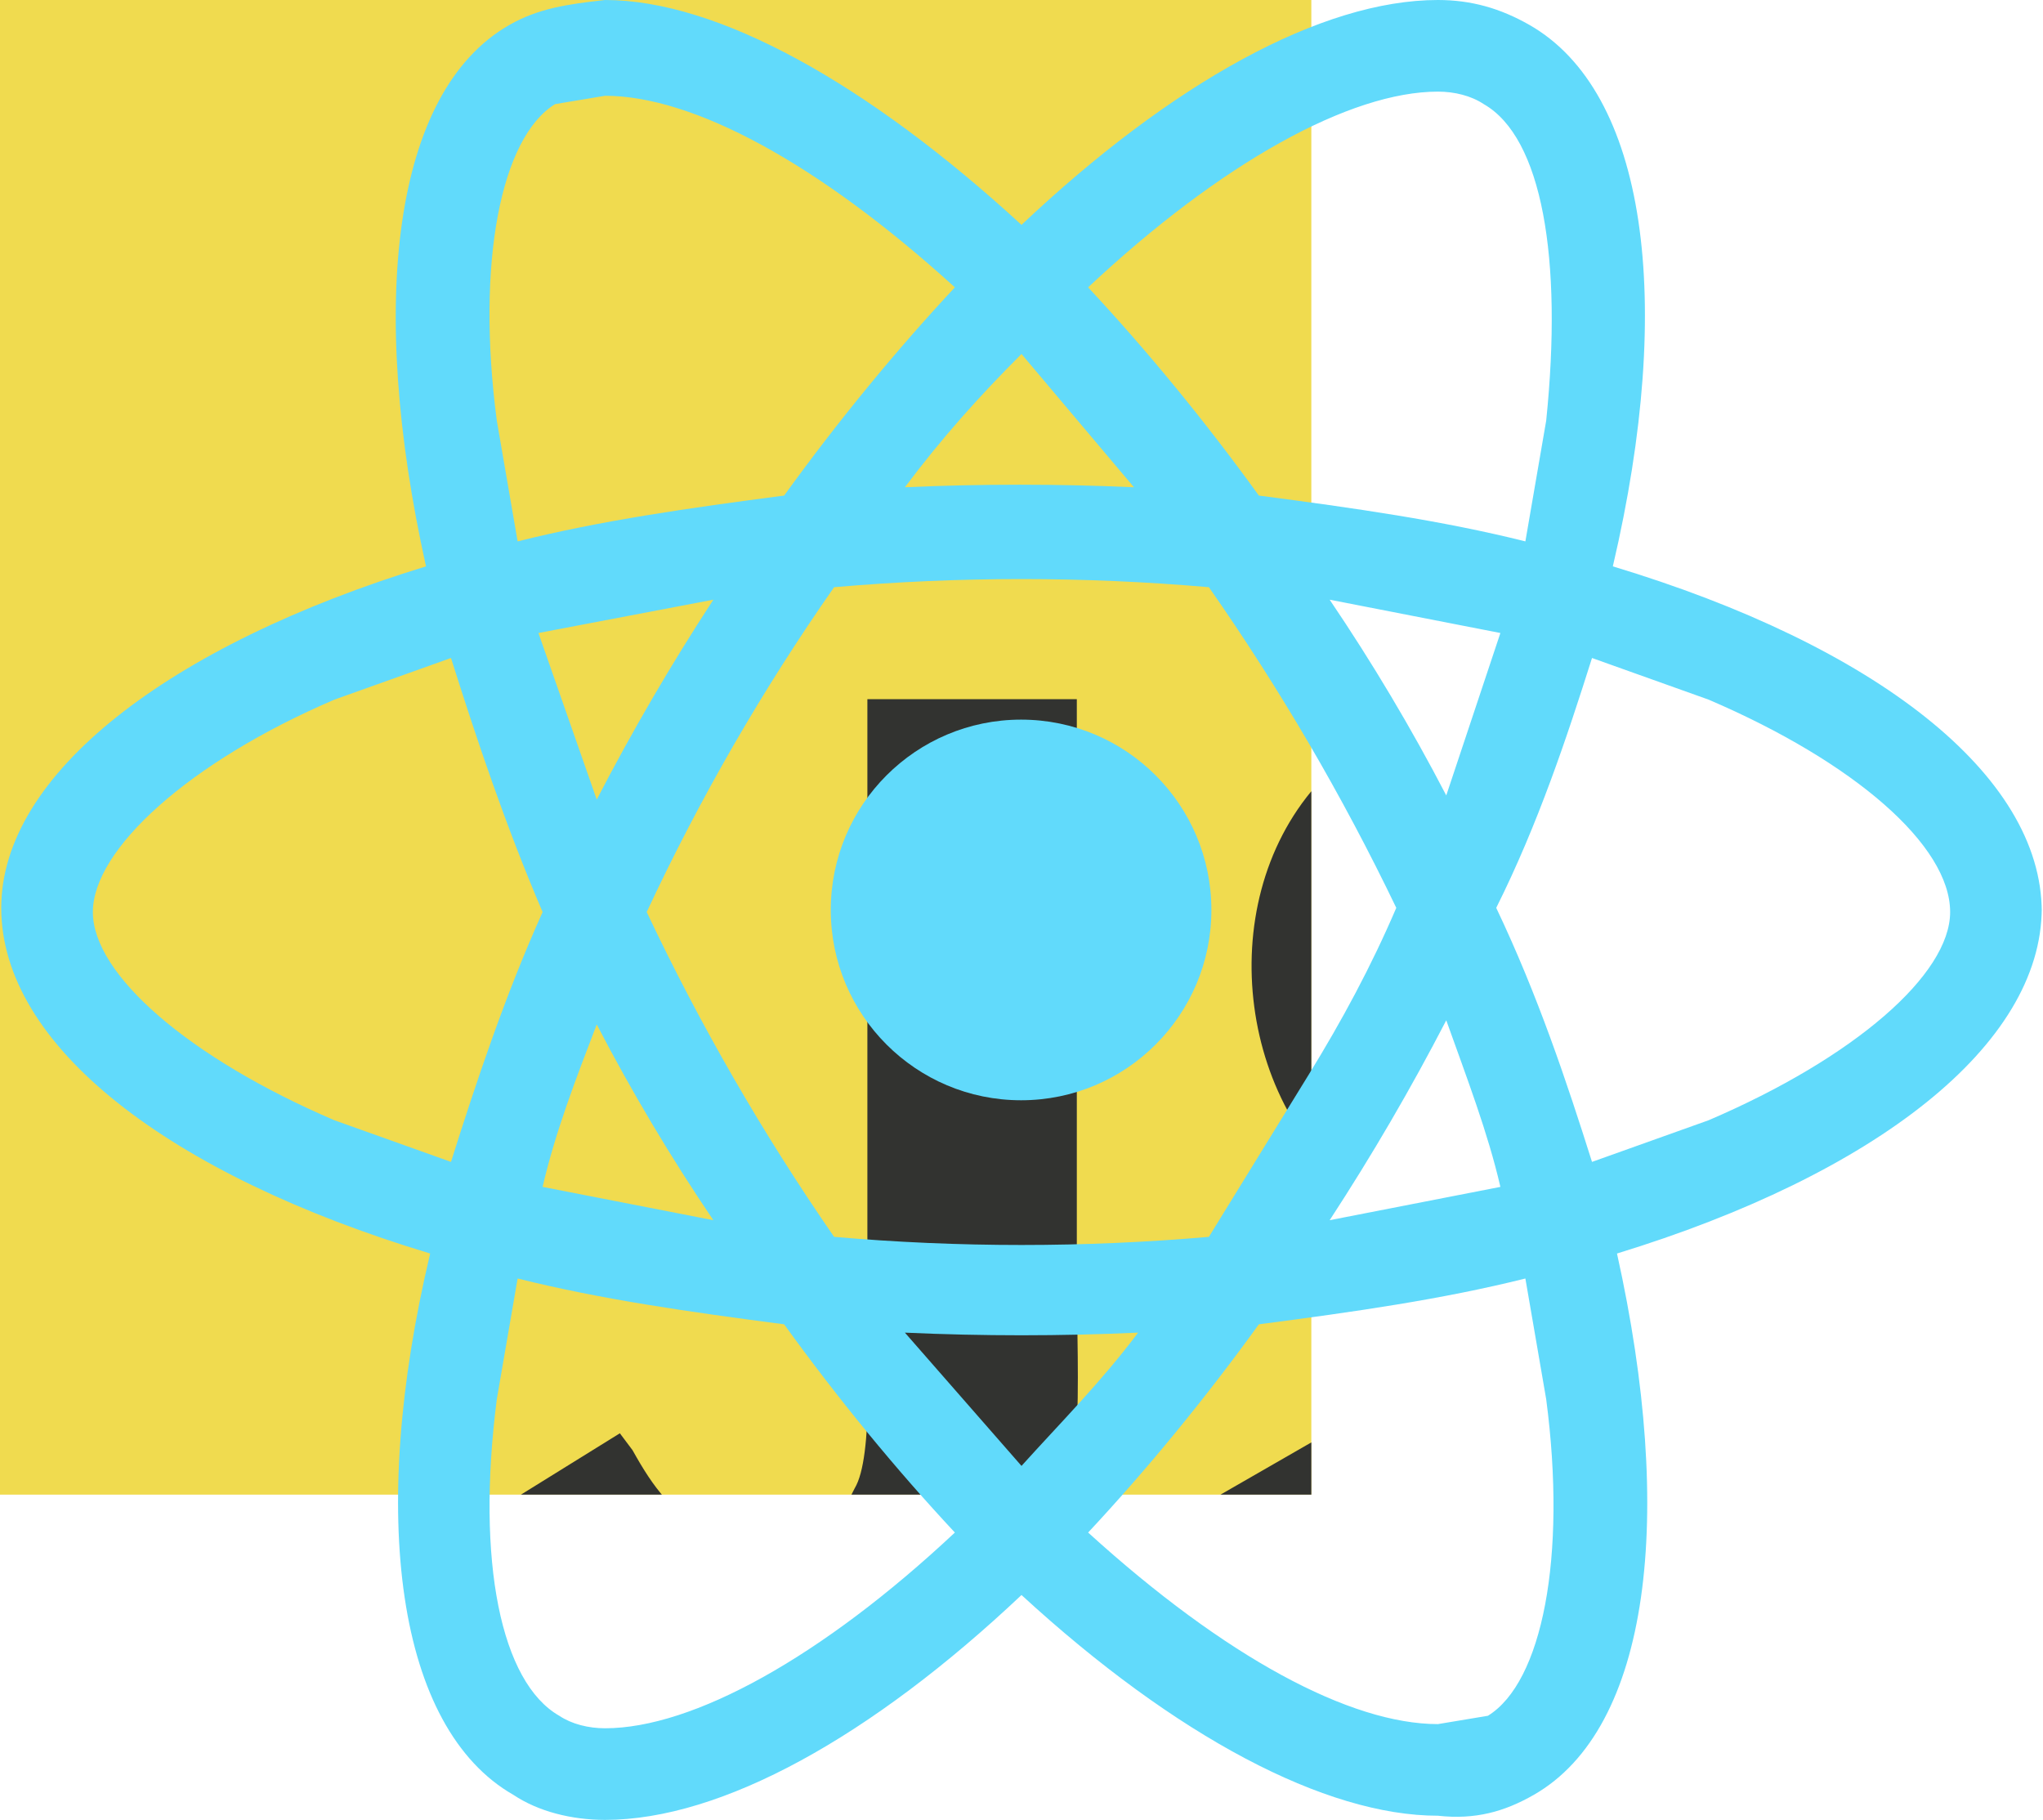
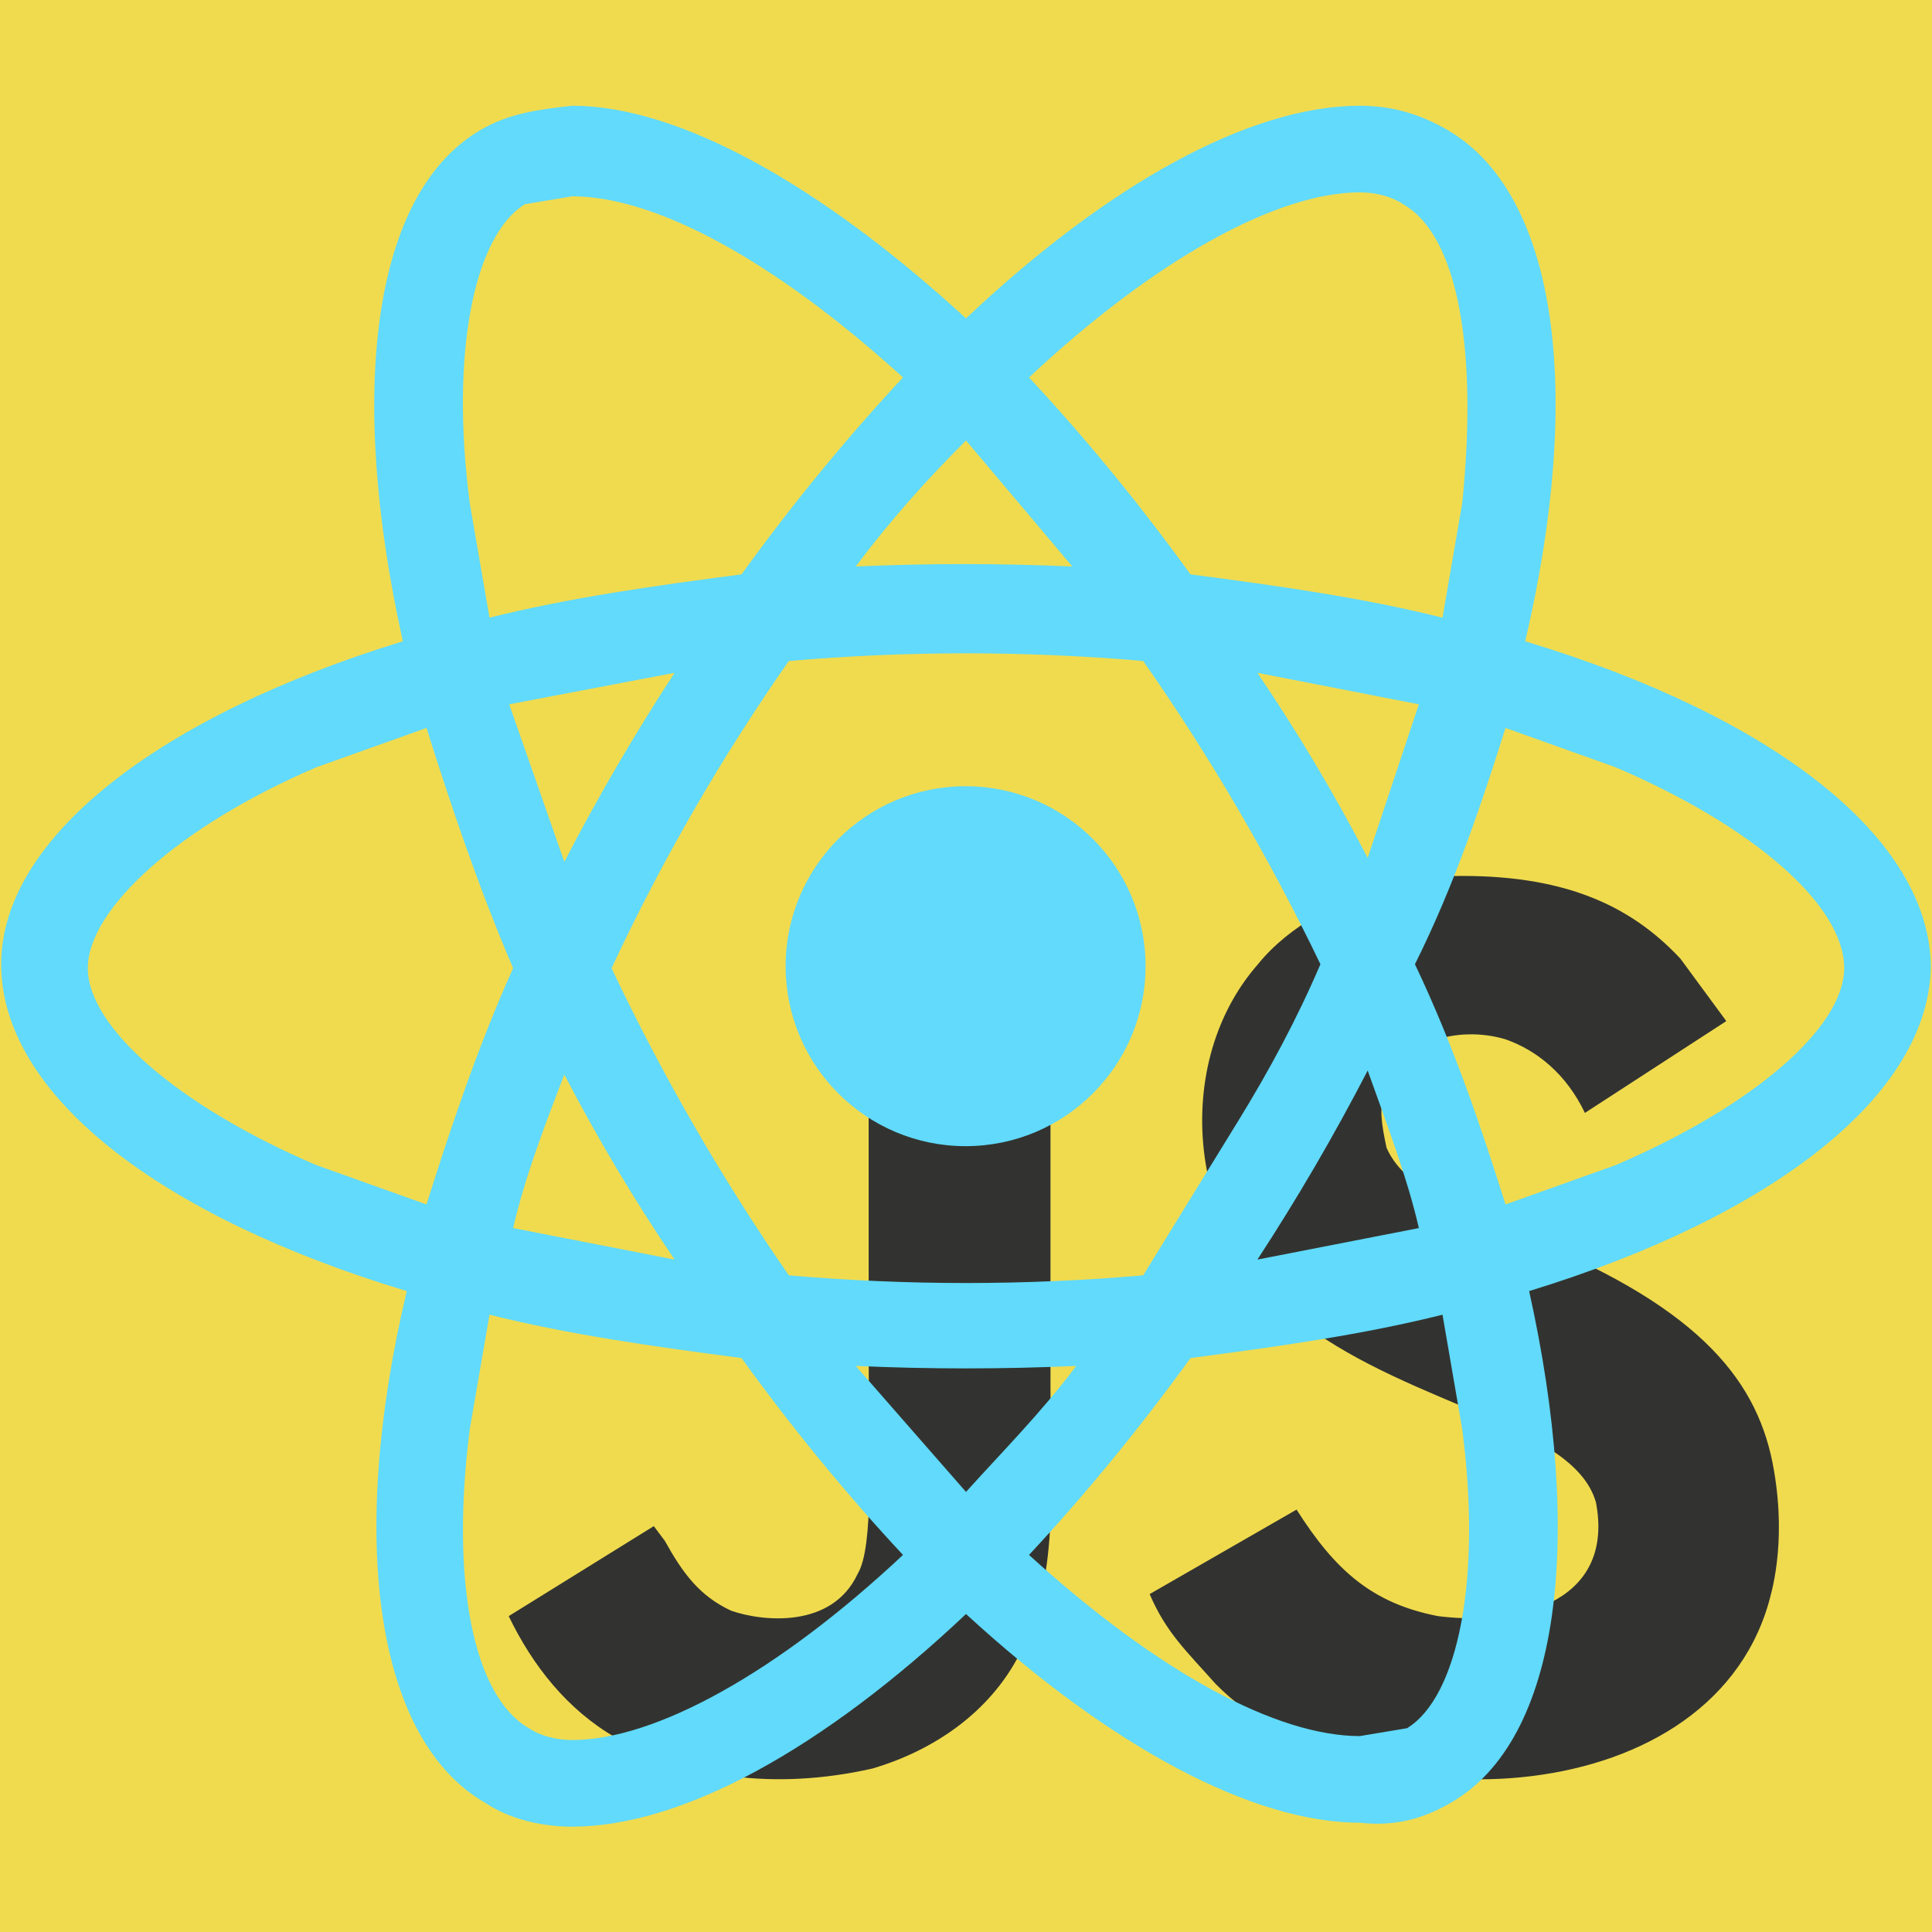
- <svg xmlns="http://www.w3.org/2000/svg" viewBox="175.7 78 490.6 436.9">
-   <svg viewBox="0 0 400 860">
-     <path fill="#f0db4f" d="M0 0h1052v1052H0z" />
-     <path fill="#323330" d="M966 801c-8-48-39-88-132-126-32-15-68-25-79-50-3-14-4-22-1-30 6-28 40-37 66-29 17 6 33 19 43 40l77-50-25-34c-28-30-65-46-124-45l-31 4c-30 8-58 23-75 44-50 57-36 156 25 196 60 45 147 55 159 97 10 52-38 68-86 62-36-7-56-25-77-58l-80 46c9 21 20 31 36 49 76 77 267 73 301-44 1-4 10-31 3-72zM572 484h-99v254c0 54 3 104-6 119-14 30-52 26-69 20-17-8-26-20-36-38l-6-8-79 49c13 27 32 51 58 66 37 22 87 29 140 17 34-10 64-31 80-62 22-41 17-91 17-147V484z" />
+ <svg xmlns="http://www.w3.org/2000/svg" viewBox="0 0 1052 1052">
+   <path fill="#f0db4f" d="M0 0h1052v1052H0z" />
+   <path fill="#323330" d="M966 801c-8-48-39-88-132-126-32-15-68-25-79-50-3-14-4-22-1-30 6-28 40-37 66-29 17 6 33 19 43 40l77-50-25-34c-28-30-65-46-124-45l-31 4c-30 8-58 23-75 44-50 57-36 156 25 196 60 45 147 55 159 97 10 52-38 68-86 62-36-7-56-25-77-58l-80 46c9 21 20 31 36 49 76 77 267 73 301-44 1-4 10-31 3-72zM572 484h-99v254c0 54 3 104-6 119-14 30-52 26-69 20-17-8-26-20-36-38l-6-8-79 49c13 27 32 51 58 66 37 22 87 29 140 17 34-10 64-31 80-62 22-41 17-91 17-147V484z" />
+   <svg viewBox="175.7 78 490.6 436.9">
+     <g fill="#61dafb">
+       <path d="M666 297c0-33-40-64-103-83 15-64 8-114-20-130-7-4-14-6-22-6v22c4 0 8 1 11 3 14 8 19 37 15 76l-5 29c-20-5-41-8-64-11-13-18-27-35-41-50 32-30 63-47 84-47V78c-28 0-64 20-100 54-37-34-73-54-100-54v23c21 0 51 16 84 46-14 15-28 32-41 50-23 3-44 6-64 11l-5-29c-5-38 1-68 14-76l12-2V78c-9 1-16 2-23 6-28 16-34 67-20 130-62 19-102 50-102 82 0 33 40 64 103 83-15 63-8 114 20 130 6 4 14 6 22 6 28 0 64-20 100-54 37 34 73 53 100 53 9 1 16-1 23-5 28-16 34-67 20-130 62-19 102-50 102-83zm-130-67l-13 39a473 473 0 00-28-47l41 8zm-46 106l-24 39a520 520 0 01-90 0 551 551 0 01-45-78 521 521 0 0145-78 520 520 0 0190 0 551 551 0 0145 77c-6 14-13 27-21 40zm33-13c5 14 10 27 13 40l-41 8a552 552 0 0028-48zM421 430l-28-32a619 619 0 0056 0c-9 12-19 22-28 32zm-74-59l-41-8c3-13 8-26 13-39a473 473 0 0028 47zm74-208l27 32a619 619 0 00-55 0c9-12 18-22 28-32zm-74 59a552 552 0 00-28 48l-14-40 42-8zm-91 125c-35-15-58-35-58-50s23-36 58-51l28-10c6 19 13 40 22 61-9 20-16 41-22 60l-28-10zm54 143c-14-8-20-37-15-76l5-29c20 5 41 8 64 11 13 18 27 35 41 50-32 30-63 47-84 47-4 0-8-1-11-3zm237-76c5 38-1 68-14 76l-12 2c-21 0-51-16-84-46 14-15 28-32 41-50 23-3 44-6 64-11l5 29zm39-67l-28 10c-6-19-13-40-23-61 10-20 17-41 23-60l28 10c35 15 58 35 58 51 0 15-23 35-58 50z" />
+       <circle cx="420.9" cy="296.5" r="45.7" />
+     </g>
  </svg>
-   <g fill="#61dafb">
-     <path d="M666 297c0-33-40-64-103-83 15-64 8-114-20-130-7-4-14-6-22-6v22c4 0 8 1 11 3 14 8 19 37 15 76l-5 29c-20-5-41-8-64-11-13-18-27-35-41-50 32-30 63-47 84-47V78c-28 0-64 20-100 54-37-34-73-54-100-54v23c21 0 51 16 84 46-14 15-28 32-41 50-23 3-44 6-64 11l-5-29c-5-38 1-68 14-76l12-2V78c-9 1-16 2-23 6-28 16-34 67-20 130-62 19-102 50-102 82 0 33 40 64 103 83-15 63-8 114 20 130 6 4 14 6 22 6 28 0 64-20 100-54 37 34 73 53 100 53 9 1 16-1 23-5 28-16 34-67 20-130 62-19 102-50 102-83zm-130-67l-13 39a473 473 0 00-28-47l41 8zm-46 106l-24 39a520 520 0 01-90 0 551 551 0 01-45-78 521 521 0 0145-78 520 520 0 0190 0 551 551 0 0145 77c-6 14-13 27-21 40zm33-13c5 14 10 27 13 40l-41 8a552 552 0 0028-48zM421 430l-28-32a619 619 0 0056 0c-9 12-19 22-28 32zm-74-59l-41-8c3-13 8-26 13-39a473 473 0 0028 47zm74-208l27 32a619 619 0 00-55 0c9-12 18-22 28-32zm-74 59a552 552 0 00-28 48l-14-40 42-8zm-91 125c-35-15-58-35-58-50s23-36 58-51l28-10c6 19 13 40 22 61-9 20-16 41-22 60l-28-10zm54 143c-14-8-20-37-15-76l5-29c20 5 41 8 64 11 13 18 27 35 41 50-32 30-63 47-84 47-4 0-8-1-11-3zm237-76c5 38-1 68-14 76l-12 2c-21 0-51-16-84-46 14-15 28-32 41-50 23-3 44-6 64-11l5 29zm39-67l-28 10c-6-19-13-40-23-61 10-20 17-41 23-60l28 10c35 15 58 35 58 51 0 15-23 35-58 50z" />
-     <circle cx="420.9" cy="296.5" r="45.7" />
-   </g>
</svg>
